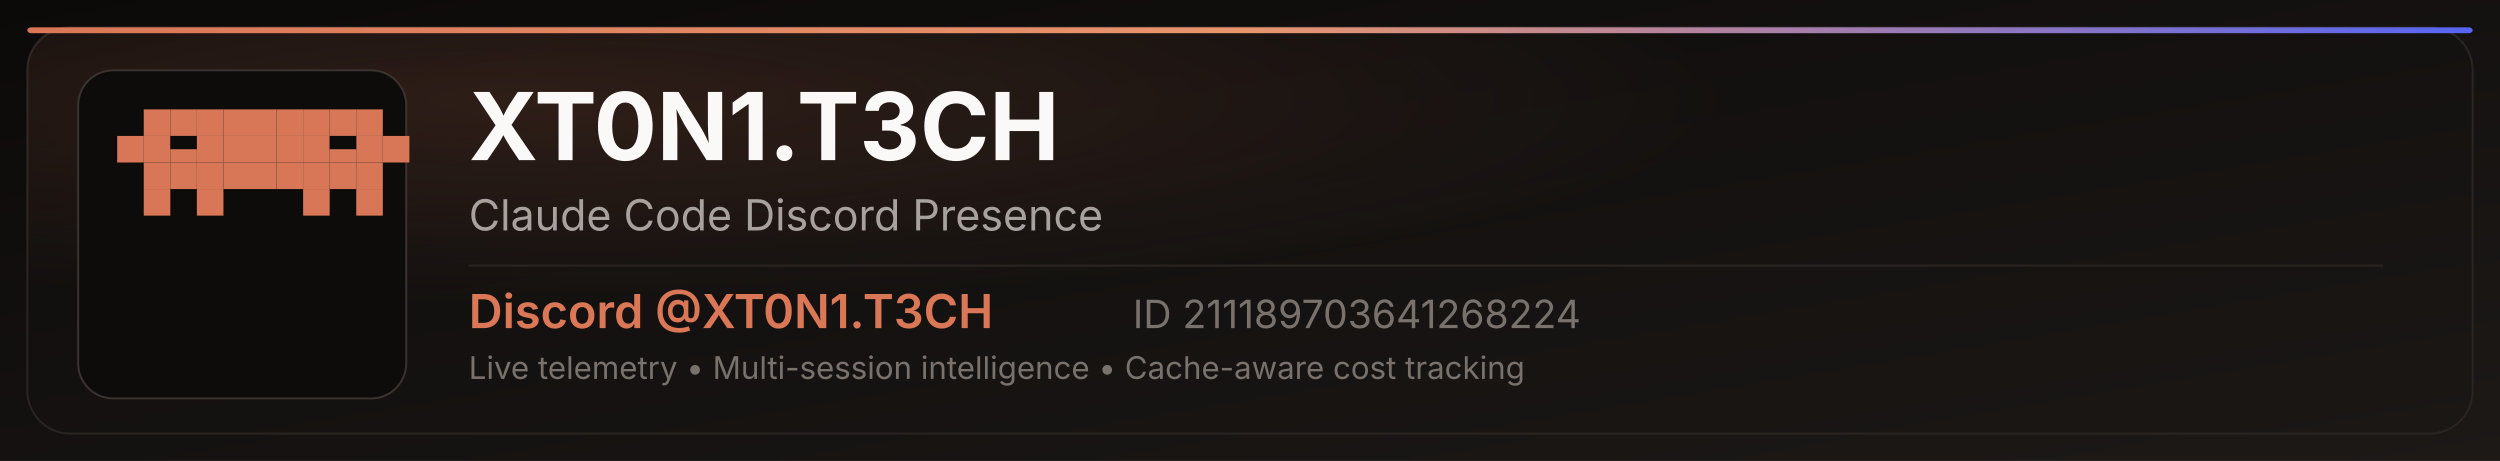
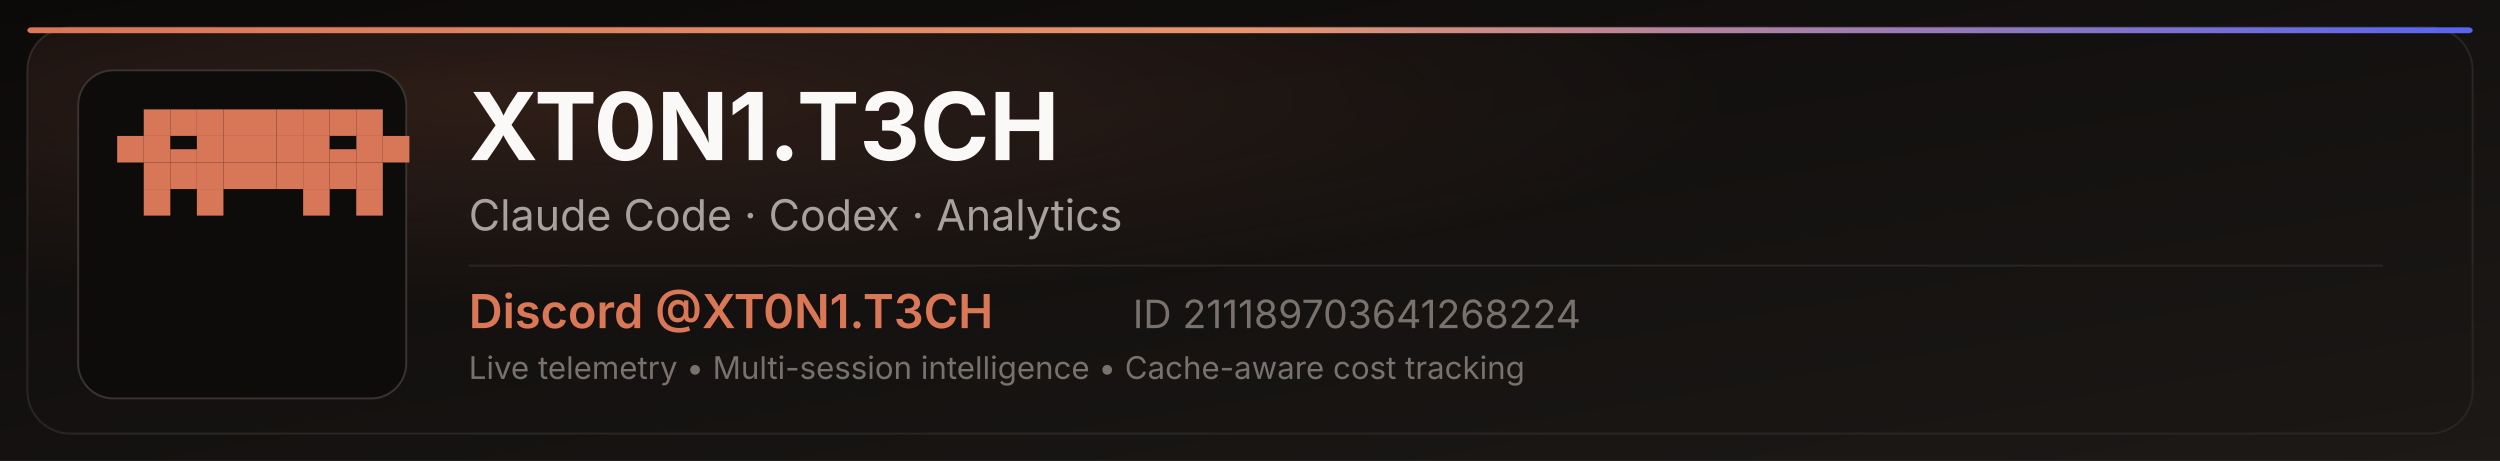
<svg xmlns="http://www.w3.org/2000/svg" viewBox="0 0 1280 236" role="img" aria-labelledby="title desc">
  <defs>
    <linearGradient id="canvasBg" x1="0" y1="0" x2="1" y2="1">
      <stop offset="0%" stop-color="#0c0a09" />
      <stop offset="100%" stop-color="#1c1917" />
    </linearGradient>
    <linearGradient id="panelBg" x1="0" y1="0" x2="1" y2="1">
      <stop offset="0%" stop-color="#0e0c0b" />
      <stop offset="100%" stop-color="#1a1715" />
    </linearGradient>
    <linearGradient id="accentLine" x1="0" y1="0" x2="1" y2="0">
      <stop offset="0%" stop-color="#DA7756" />
      <stop offset="50%" stop-color="#E8956E" />
      <stop offset="100%" stop-color="#5865F2" />
    </linearGradient>
    <radialGradient id="glow" cx="0.2" cy="0.18" r="0.5">
      <stop offset="0%" stop-color="#DA7756" stop-opacity="0.15" />
      <stop offset="100%" stop-color="#DA7756" stop-opacity="0" />
    </radialGradient>
  </defs>
  <rect width="1280" height="236" fill="url(#canvasBg)" />
  <rect x="14" y="14" width="1252" height="208" rx="22" fill="url(#panelBg)" stroke="#2a2523" />
  <rect x="14" y="14" width="1252" height="208" rx="22" fill="url(#glow)" />
  <rect x="14" y="14" width="1252" height="3" rx="2" fill="url(#accentLine)" />
  <rect x="40" y="36" width="168" height="168" rx="18" fill="#0e0c0b" stroke="#3a3330" />
  <g transform="translate(60, 56) scale(1.7)">
    <rect x="8" y="0" width="8" height="8" fill="#D77757" />
    <rect x="16" y="0" width="8" height="8" fill="#D77757" />
    <rect x="24" y="0" width="8" height="8" fill="#D77757" />
    <rect x="32" y="0" width="8" height="8" fill="#D77757" />
    <rect x="40" y="0" width="8" height="8" fill="#D77757" />
    <rect x="48" y="0" width="8" height="8" fill="#D77757" />
    <rect x="56" y="0" width="8" height="8" fill="#D77757" />
    <rect x="64" y="0" width="8" height="8" fill="#D77757" />
    <rect x="72" y="0" width="8" height="8" fill="#D77757" />
    <rect x="0" y="8" width="8" height="8" fill="#D77757" />
    <rect x="8" y="8" width="8" height="8" fill="#D77757" />
    <rect x="16" y="8" width="8" height="8" fill="#D77757" />
    <rect x="24" y="8" width="8" height="8" fill="#D77757" />
    <rect x="32" y="8" width="8" height="8" fill="#D77757" />
    <rect x="40" y="8" width="8" height="8" fill="#D77757" />
    <rect x="48" y="8" width="8" height="8" fill="#D77757" />
    <rect x="56" y="8" width="8" height="8" fill="#D77757" />
    <rect x="64" y="8" width="8" height="8" fill="#D77757" />
    <rect x="72" y="8" width="8" height="8" fill="#D77757" />
    <rect x="80" y="8" width="8" height="8" fill="#D77757" />
    <rect x="16" y="8" width="8" height="4" fill="#0e0c0b" />
    <rect x="64" y="8" width="8" height="4" fill="#0e0c0b" />
    <rect x="8" y="16" width="8" height="8" fill="#D77757" />
    <rect x="16" y="16" width="8" height="8" fill="#D77757" />
    <rect x="24" y="16" width="8" height="8" fill="#D77757" />
    <rect x="32" y="16" width="8" height="8" fill="#D77757" />
    <rect x="40" y="16" width="8" height="8" fill="#D77757" />
    <rect x="48" y="16" width="8" height="8" fill="#D77757" />
    <rect x="56" y="16" width="8" height="8" fill="#D77757" />
    <rect x="64" y="16" width="8" height="8" fill="#D77757" />
    <rect x="72" y="16" width="8" height="8" fill="#D77757" />
    <rect x="8" y="24" width="8" height="8" fill="#D77757" />
    <rect x="24" y="24" width="8" height="8" fill="#D77757" />
    <rect x="56" y="24" width="8" height="8" fill="#D77757" />
    <rect x="72" y="24" width="8" height="8" fill="#D77757" />
  </g>
  <text x="240" y="82" fill="#faf9f7" font-size="48" font-family="'Segoe UI', Inter, Arial, sans-serif" font-weight="700">XT0N1.T3CH</text>
-   <text x="240" y="118" fill="#a8a29e" font-size="22" font-family="'Segoe UI', Inter, Arial, sans-serif">Claude Code Discord Presence</text>
+   <text x="240" y="118" fill="#a8a29e" font-size="22" font-family="'Segoe UI', Inter, Arial, sans-serif">Claude Code · Codex · Analytics</text>
  <line x1="240" y1="136" x2="1220" y2="136" stroke="#2a2523" />
  <text x="240" y="168" fill="#DA7756" font-size="24" font-family="'Segoe UI', Inter, Arial, sans-serif" font-weight="600">Discord @XT0N1.T3CH</text>
  <text x="580" y="168" fill="#78716c" font-size="20" font-family="'Segoe UI', Inter, Arial, sans-serif">ID 211189703641268224</text>
  <text x="240" y="194" fill="#78716c" font-size="16" font-family="'Segoe UI', Inter, Arial, sans-serif">Live telemetry • Multi-session intelligence • Cache-aware cost tracking</text>
</svg>
